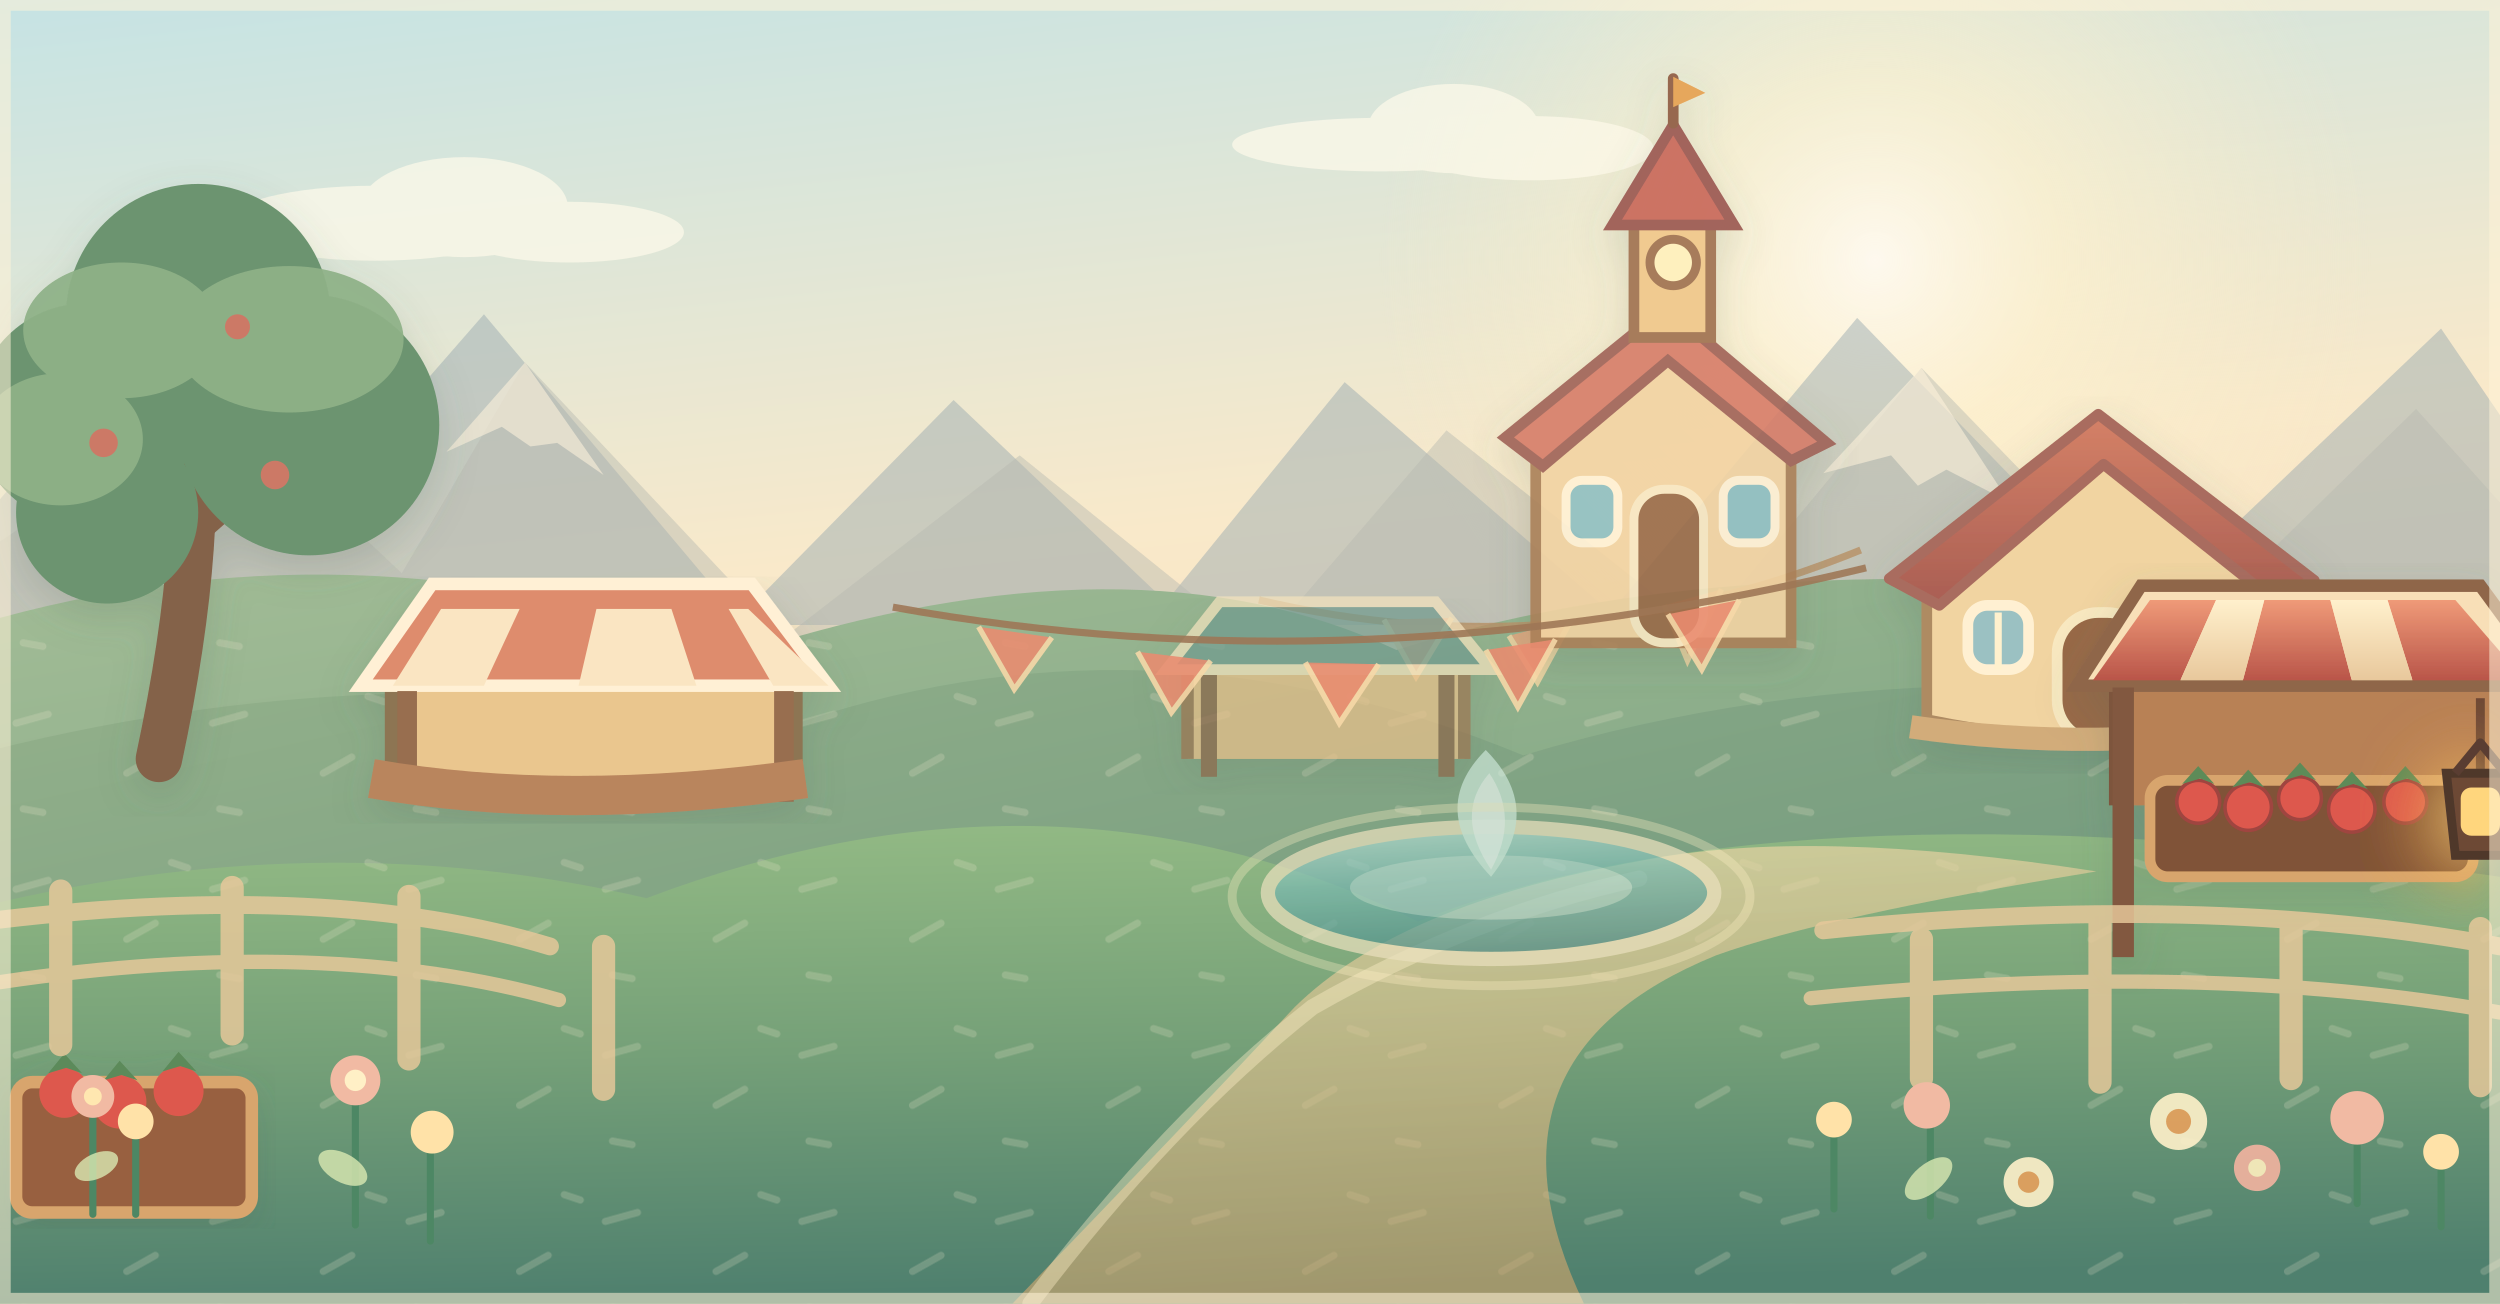
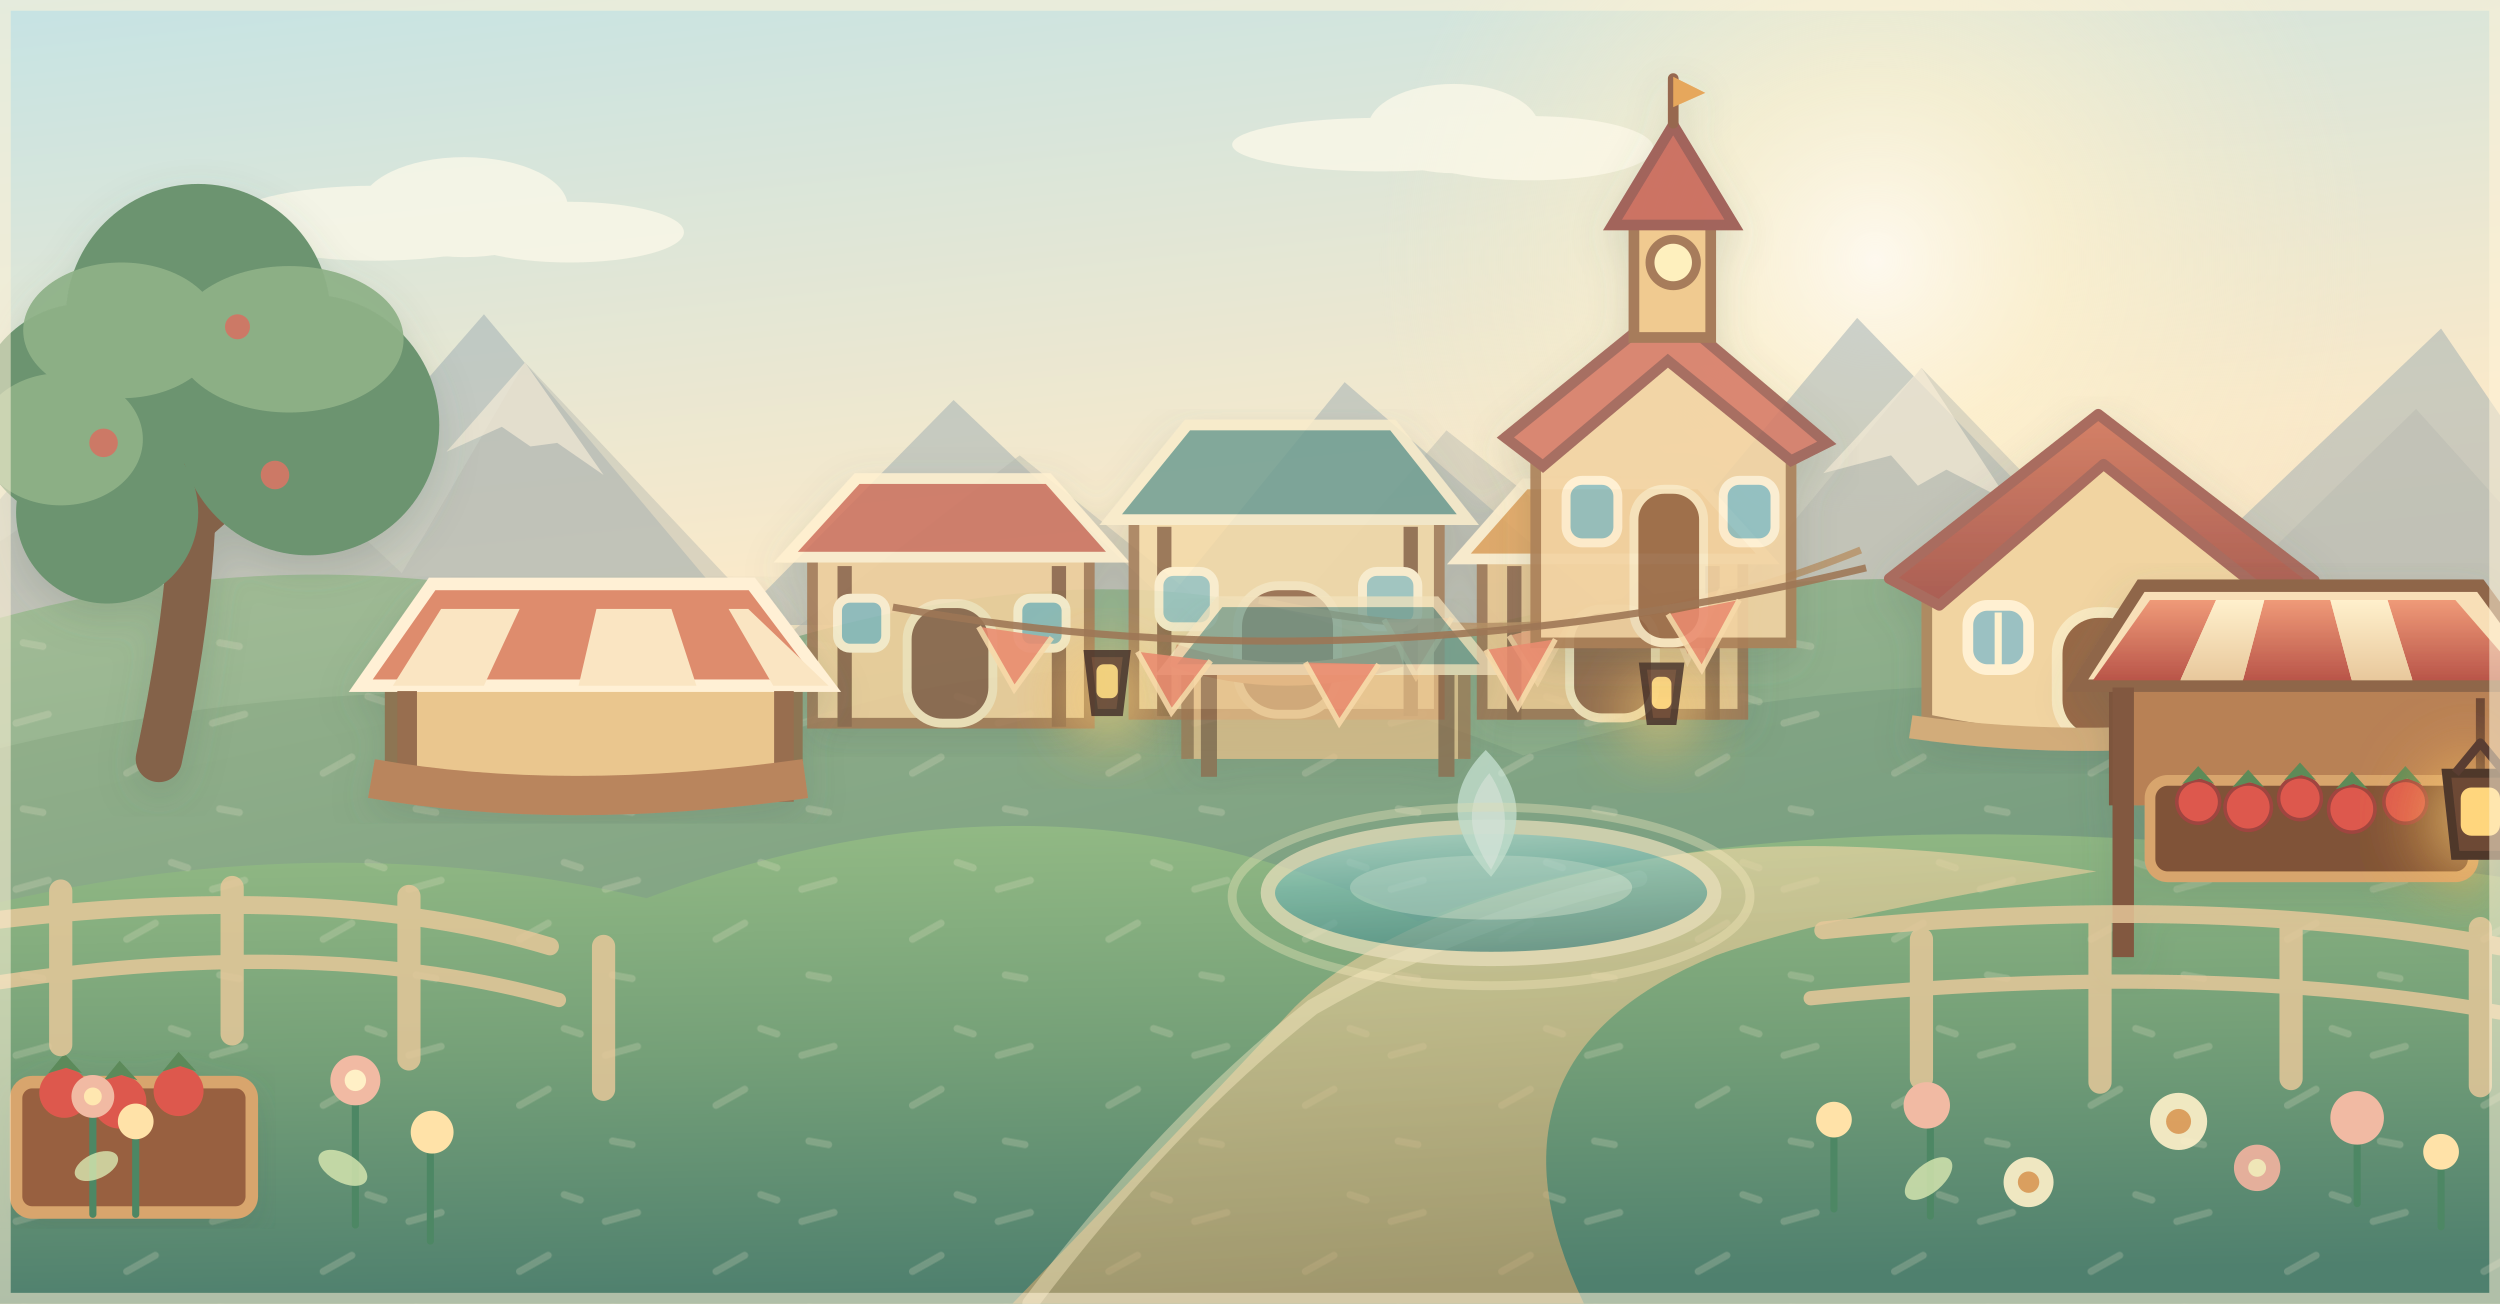
<svg xmlns="http://www.w3.org/2000/svg" viewBox="0 0 1400 730" role="img" aria-label="Originalt illustrert jordbærmarked i Lærias Tallenga">
  <defs>
    <linearGradient id="sky" x2=".2" y2="1">
      <stop stop-color="#c5e3e4" />
      <stop offset=".48" stop-color="#f9e9ca" />
      <stop offset="1" stop-color="#f5d4aa" />
    </linearGradient>
    <radialGradient id="sun">
      <stop stop-color="#fffaf0" stop-opacity=".94" />
      <stop offset=".37" stop-color="#fff2cf" stop-opacity=".65" />
      <stop offset="1" stop-color="#f7eac7" stop-opacity="0" />
    </radialGradient>
    <linearGradient id="hill1" x2=".6" y2="1">
      <stop stop-color="#a2bc96" />
      <stop offset="1" stop-color="#719c7c" />
    </linearGradient>
    <linearGradient id="hill2" x2=".9" y2="1">
      <stop stop-color="#94b18b" />
      <stop offset="1" stop-color="#638f78" />
    </linearGradient>
    <linearGradient id="grass" x2=".1" y2="1">
      <stop stop-color="#94bb85" />
      <stop offset=".5" stop-color="#75a078" />
      <stop offset="1" stop-color="#4f806e" />
    </linearGradient>
    <linearGradient id="path" x2=".2" y2="1">
      <stop stop-color="#f4ddae" />
      <stop offset="1" stop-color="#cda46b" />
    </linearGradient>
    <linearGradient id="roof" x2="0" y2="1">
      <stop stop-color="#d58167" />
      <stop offset="1" stop-color="#a95e53" />
    </linearGradient>
    <linearGradient id="wood" x2="0" y2="1">
      <stop stop-color="#d5ac74" />
      <stop offset="1" stop-color="#9e734b" />
    </linearGradient>
    <filter id="watercolor">
      <feGaussianBlur stdDeviation="3" />
    </filter>
    <filter id="shade">
      <feDropShadow dx="0" dy="8" stdDeviation="11" flood-color="#536b5b" flood-opacity=".20" />
    </filter>
    <pattern id="brush" width="110" height="93" patternUnits="userSpaceOnUse">
      <path d="M9 33l18-5 M71 61l16-9 M13 81l11 2 M96 18l9 3" stroke="#f9efd3" stroke-opacity=".20" stroke-linecap="round" stroke-width="4" />
    </pattern>
    <linearGradient id="awningRed" x2="0" y2="1">
      <stop stop-color="#ef9a78" />
      <stop offset="1" stop-color="#b95549" />
    </linearGradient>
    <linearGradient id="awningCream" x2="0" y2="1">
      <stop stop-color="#fff0cc" />
      <stop offset="1" stop-color="#e8c89c" />
    </linearGradient>
    <radialGradient id="lampGlow">
      <stop stop-color="#fff2a9" stop-opacity=".95" />
      <stop offset=".45" stop-color="#f9bd56" stop-opacity=".42" />
      <stop offset="1" stop-color="#f4a13a" stop-opacity="0" />
    </radialGradient>
    <linearGradient id="water" x2=".2" y2="1">
      <stop stop-color="#bfe2d6" />
      <stop offset=".48" stop-color="#78b7ad" />
      <stop offset="1" stop-color="#4f8d88" />
    </linearGradient>
    <filter id="softGlow">
      <feGaussianBlur stdDeviation="14" />
    </filter>
  </defs>
  <rect width="1400" height="730" fill="url(#sky)" />
  <circle cx="1050" cy="145" r="280" fill="url(#sun)" />
  <g fill="#fffaea" opacity=".69">
    <ellipse cx="210" cy="125" rx="84" ry="21" />
    <ellipse cx="260" cy="116" rx="58" ry="28" />
    <ellipse cx="319" cy="130" rx="64" ry="17" />
    <ellipse cx="773" cy="81" rx="83" ry="15" />
    <ellipse cx="814" cy="72" rx="48" ry="25" />
    <ellipse cx="857" cy="83" rx="69" ry="18" />
  </g>
  <path d="M-60 350L78 188L175 286L271 176L414 346L534 224L653 337L753 214L902 343L1040 178L1200 343L1367 184L1480 350Z" fill="#99a9af" opacity=".48" />
  <path d="M-75 354L120 222L225 321L294 203L439 357L571 255L705 363L810 241L953 354L1076 206L1222 357L1353 229L1475 365Z" fill="#b7b9b0" opacity=".46" />
  <path d="M250 253L294 203L338 266L312 248L297 250L281 239Z M1021 265L1076 206L1125 281L1090 263L1074 272L1059 255Z" fill="#fff3dc" opacity=".57" />
  <path d="M0 346Q210 289 415 366Q635 295 782 364Q1020 288 1400 357V730H0Z" fill="url(#hill1)" />
  <path d="M-20 424Q220 361 435 409Q640 335 853 423Q1112 345 1420 422V730H-20Z" fill="url(#hill2)" />
  <path d="M-20 510Q178 460 362 503Q592 416 794 516Q1006 431 1420 494V730H-20Z" fill="url(#grass)" />
  <rect y="357" width="1400" height="373" fill="url(#brush)" />
  <path d="M567 730Q672 621 725 564Q784 506 919 482Q1014 463 1174 488Q1022 513 961 535Q821 592 887 730Z" fill="url(#path)" opacity=".64" />
  <path d="M577 730Q654 628 735 564Q826 512 918 492" fill="none" stroke="#fff0c9" stroke-opacity=".4" stroke-width="9" stroke-linecap="round" />
  <g filter="url(#shade)">
    <path d="M89 425Q117 294 104 213" stroke="#84624a" stroke-width="26" stroke-linecap="round" fill="none" />
    <path d="M101 314Q53 280 41 244M109 298Q165 251 170 225" stroke="#84624a" stroke-width="15" stroke-linecap="round" fill="none" />
    <g fill="#6c9470">
      <circle cx="48" cy="232" r="62" />
      <circle cx="111" cy="177" r="74" />
      <circle cx="173" cy="238" r="73" />
      <circle cx="60" cy="287" r="51" />
    </g>
    <g fill="#8fb187" opacity=".93">
      <ellipse cx="68" cy="185" rx="55" ry="38" />
      <ellipse cx="162" cy="190" rx="64" ry="41" />
      <ellipse cx="34" cy="246" rx="46" ry="37" />
    </g>
    <g fill="#cc7966">
      <circle cx="58" cy="248" r="8" />
      <circle cx="154" cy="266" r="8" />
      <circle cx="133" cy="183" r="7" />
    </g>
  </g>
  <g filter="url(#shade)" transform="translate(1074 263)">
    <path d="M5 140V50L104 -10L200 56V143Q113 162 5 140Z" fill="#f1d4a1" stroke="#ae8b62" stroke-width="6" />
    <path d="M-16 61L101 -31L222 62L198 72L104 -3L12 76Z" fill="url(#roof)" stroke="#a96c5e" stroke-width="6" stroke-linejoin="round" />
    <rect x="78" y="80" width="51" height="72" rx="23" fill="#986946" stroke="#f8e8c0" stroke-width="6" />
    <rect x="28" y="76" width="34" height="36" rx="11" fill="#9bc1c2" stroke="#fff0d2" stroke-width="6" />
    <rect x="147" y="76" width="34" height="36" rx="11" fill="#9bc1c2" stroke="#fff0d2" stroke-width="6" />
    <path d="M45 80v32m119-32v32" stroke="#fff1cd" stroke-width="4" />
    <path d="M-4 144Q98 159 211 142" fill="none" stroke="#d2ac7a" stroke-width="13" />
  </g>
+   <g opacity=".86" filter="url(#shade)">
+     <g transform="translate(455 250)">
+       <path d="M0 155V58H155V155Z" fill="#f1d09b" stroke="#a37855" stroke-width="6" />
+       <path d="M-15 62L25 18H132L171 62Z" fill="#cf735f" stroke="#fff0cf" stroke-width="6" />
+       <path d="M18 67v90m120-90v90" stroke="#8d6548" stroke-width="8" />
+       <rect x="53" y="88" width="48" height="67" rx="20" fill="#8a6348" stroke="#f7e5bd" stroke-width="5" />
+       <rect x="14" y="85" width="27" height="28" rx="7" fill="#88b9bc" stroke="#fff1d2" stroke-width="5" />
+       <rect x="115" y="85" width="27" height="28" rx="7" fill="#88b9bc" stroke="#fff1d2" stroke-width="5" />
+     </g>
+     <g transform="translate(635 224)">
+       <path d="M0 176V63H171V176Z" fill="#f2d9a7" stroke="#a47c59" stroke-width="6" />
+       <path d="M-13 67L30 14H145L187 67Z" fill="#6f9e92" stroke="#f8ebcb" stroke-width="6" />
+       <path d="M17 71v106m138-106v106" stroke="#8d674a" stroke-width="8" />
+       <rect x="58" y="104" width="56" height="72" rx="23" fill="#966849" stroke="#f8e7bf" stroke-width="5" />
+       <rect x="14" y="96" width="31" height="31" rx="8" fill="#9bc5c2" stroke="#fff1d1" stroke-width="5" />
+       <rect x="128" y="96" width="31" height="31" rx="8" fill="#9bc5c2" stroke="#fff1d1" stroke-width="5" />
+       <path d="M22 143Q85 164 149 143" fill="none" stroke="#df9f75" stroke-width="13" />
+     </g>
+     <g transform="translate(830 255)">
+       <path d="M0 145V55H146V145Z" fill="#eac690" stroke="#9c7552" stroke-width="6" />
+       <path d="M-13 58L24 16H122L160 58Z" fill="#e2a55f" stroke="#fff0d0" stroke-width="6" />
+       <path d="M18 62v86m111-86v86" stroke="#8d6648" stroke-width="8" />
+       <rect x="49" y="86" width="48" height="61" rx="18" fill="#8e6347" stroke="#f7e5bd" stroke-width="5" />
+     </g>
+   </g>
+   <g opacity=".88">
+     <circle cx="620" cy="391" r="42" fill="url(#lampGlow)" filter="url(#softGlow)" />
+     <path d="M609 366h22l-4 33h-14Z" fill="#6d4935" stroke="#4f372c" stroke-width="4" />
+     <rect x="614" y="372" width="12" height="19" rx="4" fill="#ffd67d" />
+     <circle cx="930" cy="397" r="39" fill="url(#lampGlow)" filter="url(#softGlow)" />
+     <path d="M920 373h21l-4 31h-13Z" fill="#6d4935" stroke="#4f372c" stroke-width="4" />
+     <rect x="925" y="379" width="11" height="18" rx="4" fill="#ffd67d" />
+   </g>
  <g transform="translate(795 310)" opacity=".82">
    <path d="M-90 26Q80 66 247 -2" fill="none" stroke="#b79166" stroke-width="4" />
    <path d="M-20 37l18 32 20-33M50 46l16 26 19-35M137 29l13 31 19-40" fill="#e6a57d" stroke="#f3d4a2" stroke-width="3" />
  </g>
  <g transform="translate(220 345)" filter="url(#shade)">
    <path d="M0 95V35H225V95" fill="#eac68e" stroke="#8d7452" stroke-width="9" />
    <path d="M-18 39L22 -18L201 -18L244 39Z" fill="#de8c6d" stroke="#fff0d5" stroke-width="7" />
    <path d="M0 39L27 -4H71L51 39Z M104 39L114 -4H156L170 39Z M213 39L188 -4H199L244 39Z" fill="#fae5c2" />
    <path d="M8 42v62m211-62v62" stroke="#986e50" stroke-width="11" />
    <path d="M-12 91Q96 110 231 91" fill="none" stroke="#b9855d" stroke-width="22" />
  </g>
  <g transform="translate(860 105)" filter="url(#shade)" opacity=".9">
    <path d="M0 255V135L74 84L143 137V255Z" fill="#f2d3a2" stroke="#aa8058" stroke-width="6" />
    <path d="M-17 140L73 67L163 143L143 153L74 97L4 156Z" fill="#d67b68" stroke="#9f6257" stroke-width="6" />
    <rect x="55" y="169" width="39" height="86" rx="17" fill="#986946" stroke="#f7e7c2" stroke-width="5" />
    <rect x="17" y="164" width="29" height="35" rx="9" fill="#8ebfc1" stroke="#fff1d4" stroke-width="5" />
    <rect x="105" y="164" width="29" height="35" rx="9" fill="#8ebfc1" stroke="#fff1d4" stroke-width="5" />
    <path d="M55 84V18L77 -22L98 18V84Z" fill="#f0c789" stroke="#9e704f" stroke-width="6" />
    <path d="M43 21L77 -35L111 21Z" fill="#c86659" stroke="#99554f" stroke-width="6" />
    <circle cx="77" cy="42" r="13" fill="#fff1bd" stroke="#9e704f" stroke-width="5" />
    <path d="M77 -36v-25" stroke="#8e5a41" stroke-width="6" stroke-linecap="round" />
    <path d="M77 -62l18 9-18 8Z" fill="#e5a04f" />
  </g>
  <g transform="translate(665 345)" opacity=".72" filter="url(#shade)">
    <path d="M0 80V28h155v52" fill="#e8bf89" stroke="#9b7551" stroke-width="7" />
    <path d="M-12 30L18 -8h121l31 38Z" fill="#6f9a8d" stroke="#f3e2bd" stroke-width="6" />
    <path d="M12 33v57m133-57v57" stroke="#8c6648" stroke-width="9" />
  </g>
  <g opacity=".72">
    <ellipse cx="835" cy="500" rx="125" ry="37" fill="url(#water)" stroke="#e9dfbc" stroke-width="8" />
    <ellipse cx="835" cy="497" rx="79" ry="18" fill="#d9eee2" opacity=".45" />
    <path d="M835 491Q799 453 832 420Q865 453 835 491Z" fill="#d8f2e6" opacity=".82" />
    <path d="M835 487Q814 456 834 433Q851 458 835 487Z" fill="#ffffff" opacity=".55" />
    <ellipse cx="835" cy="502" rx="145" ry="50" fill="none" stroke="#fff0c6" stroke-width="5" opacity=".45" />
  </g>
  <g opacity=".88">
    <path d="M500 340Q760 387 1045 318" fill="none" stroke="#9d7655" stroke-width="4" />
    <path d="M548 351l20 35 21-29M637 365l19 34 22-29M731 371l19 34 22-33M832 364l18 32 21-38M934 344l19 31 21-39" fill="#e98b6f" stroke="#f7d8a8" stroke-width="3" />
  </g>
  <g transform="translate(1160 333)" filter="url(#shade)">
    <path d="M26 118V42H246V118" fill="#b88155" stroke="#7d553d" stroke-width="10" />
    <path d="M3 51L39 -5H229L270 51Z" fill="#f8dfb7" stroke="#8f664a" stroke-width="7" />
    <path d="M12 48L44 3H81L61 48Z M96 48L108 3H145L157 48Z M191 48L177 3H215L254 48Z" fill="url(#awningRed)" />
    <path d="M61 48L81 3H108L96 48Z M157 48L145 3H177L191 48Z" fill="url(#awningCream)" />
    <path d="M29 52v151m218-151v151" stroke="#82583f" stroke-width="12" />
    <rect x="44" y="104" width="181" height="54" rx="10" fill="#805337" stroke="#d8a56d" stroke-width="6" />
    <g fill="#dd594d" stroke="#9f443f" stroke-width="2">
      <circle cx="71" cy="116" r="12" />
      <circle cx="99" cy="119" r="13" />
      <circle cx="128" cy="114" r="12" />
      <circle cx="157" cy="120" r="13" />
      <circle cx="187" cy="116" r="12" />
    </g>
    <g fill="#5d8b58">
      <path d="M62 106l9-10 9 10-8-3Z" />
      <path d="M90 108l9-10 9 10-8-3Z" />
      <path d="M119 104l9-10 9 10-8-3Z" />
      <path d="M148 109l9-10 9 10-8-3Z" />
      <path d="M178 106l9-10 9 10-8-3Z" />
    </g>
    <path d="M229 58v54" stroke="#6e4936" stroke-width="5" />
    <circle cx="229" cy="126" r="56" fill="url(#lampGlow)" filter="url(#softGlow)" />
    <path d="M210 100h38l-5 46h-28Z" fill="#6d4935" stroke="#4f372c" stroke-width="5" />
    <rect x="218" y="108" width="22" height="27" rx="6" fill="#ffd67d" />
    <path d="M215 100l14-17 14 17" fill="none" stroke="#5a3e30" stroke-width="5" stroke-linejoin="round" />
  </g>
  <g transform="translate(9 563)" filter="url(#shade)">
    <rect x="0" y="43" width="132" height="73" rx="9" fill="#98603f" stroke="#d8a56d" stroke-width="7" />
    <g fill="#dd594d">
      <circle cx="27" cy="49" r="14" />
      <circle cx="58" cy="54" r="15" />
      <circle cx="91" cy="48" r="14" />
    </g>
    <g fill="#5c8a5a">
      <path d="M18 38l9-11 10 11-9-3Z" />
      <path d="M49 42l9-11 10 11-9-3Z" />
      <path d="M82 37l9-11 10 11-9-3Z" />
    </g>
  </g>
  <g opacity=".9">
    <circle cx="1220" cy="628" r="16" fill="#fff1ca" />
    <circle cx="1220" cy="628" r="7" fill="#e8a15d" />
    <circle cx="1264" cy="654" r="13" fill="#f3b3a0" />
    <circle cx="1264" cy="654" r="5" fill="#fff0bf" />
    <circle cx="1136" cy="662" r="14" fill="#fff1ca" />
    <circle cx="1136" cy="662" r="6" fill="#e8a15d" />
  </g>
  <g stroke="#e7c89a" fill="none" stroke-linecap="round" opacity=".83">
    <path d="M0 515Q186 493 308 530M1021 521Q1233 499 1400 530" stroke-width="10" />
    <path d="M0 550Q182 523 313 560M1014 559Q1233 537 1400 567" stroke-width="8" />
    <path d="M34 499v86m96-88v82m99-77v91m109-63v80m738-84v78m100-88v90m107-87v85m106-84v88" stroke-width="13" />
  </g>
  <g stroke="#4d8764" stroke-width="4" stroke-linecap="round">
    <path d="M52 680v-65m24 65v-50m123 56v-75m42 84v-57m786 39v-50m54 54v-60m239 53v-51m47 64v-42" />
  </g>
  <g fill="#f1baa3">
    <circle cx="52" cy="614" r="12" />
    <circle cx="52" cy="614" r="5" fill="#ffe7b0" />
    <circle cx="199" cy="605" r="14" />
    <circle cx="199" cy="605" r="6" fill="#fff0c6" />
    <circle cx="1079" cy="619" r="13" />
    <circle cx="1320" cy="626" r="15" />
  </g>
  <g fill="#ffe2a8">
    <circle cx="76" cy="628" r="10" />
    <circle cx="242" cy="634" r="12" />
    <circle cx="1027" cy="627" r="10" />
    <circle cx="1367" cy="645" r="10" />
  </g>
  <g fill="#dae8b2" opacity=".8">
    <ellipse cx="54" cy="653" rx="13" ry="7" transform="rotate(-25 54 653)" />
    <ellipse cx="192" cy="654" rx="15" ry="8" transform="rotate(29 192 654)" />
    <ellipse cx="1080" cy="660" rx="16" ry="8" transform="rotate(-40 1080 660)" />
  </g>
  <rect width="1400" height="730" fill="none" stroke="#fff3d7" stroke-width="12" opacity=".55" />
</svg>
